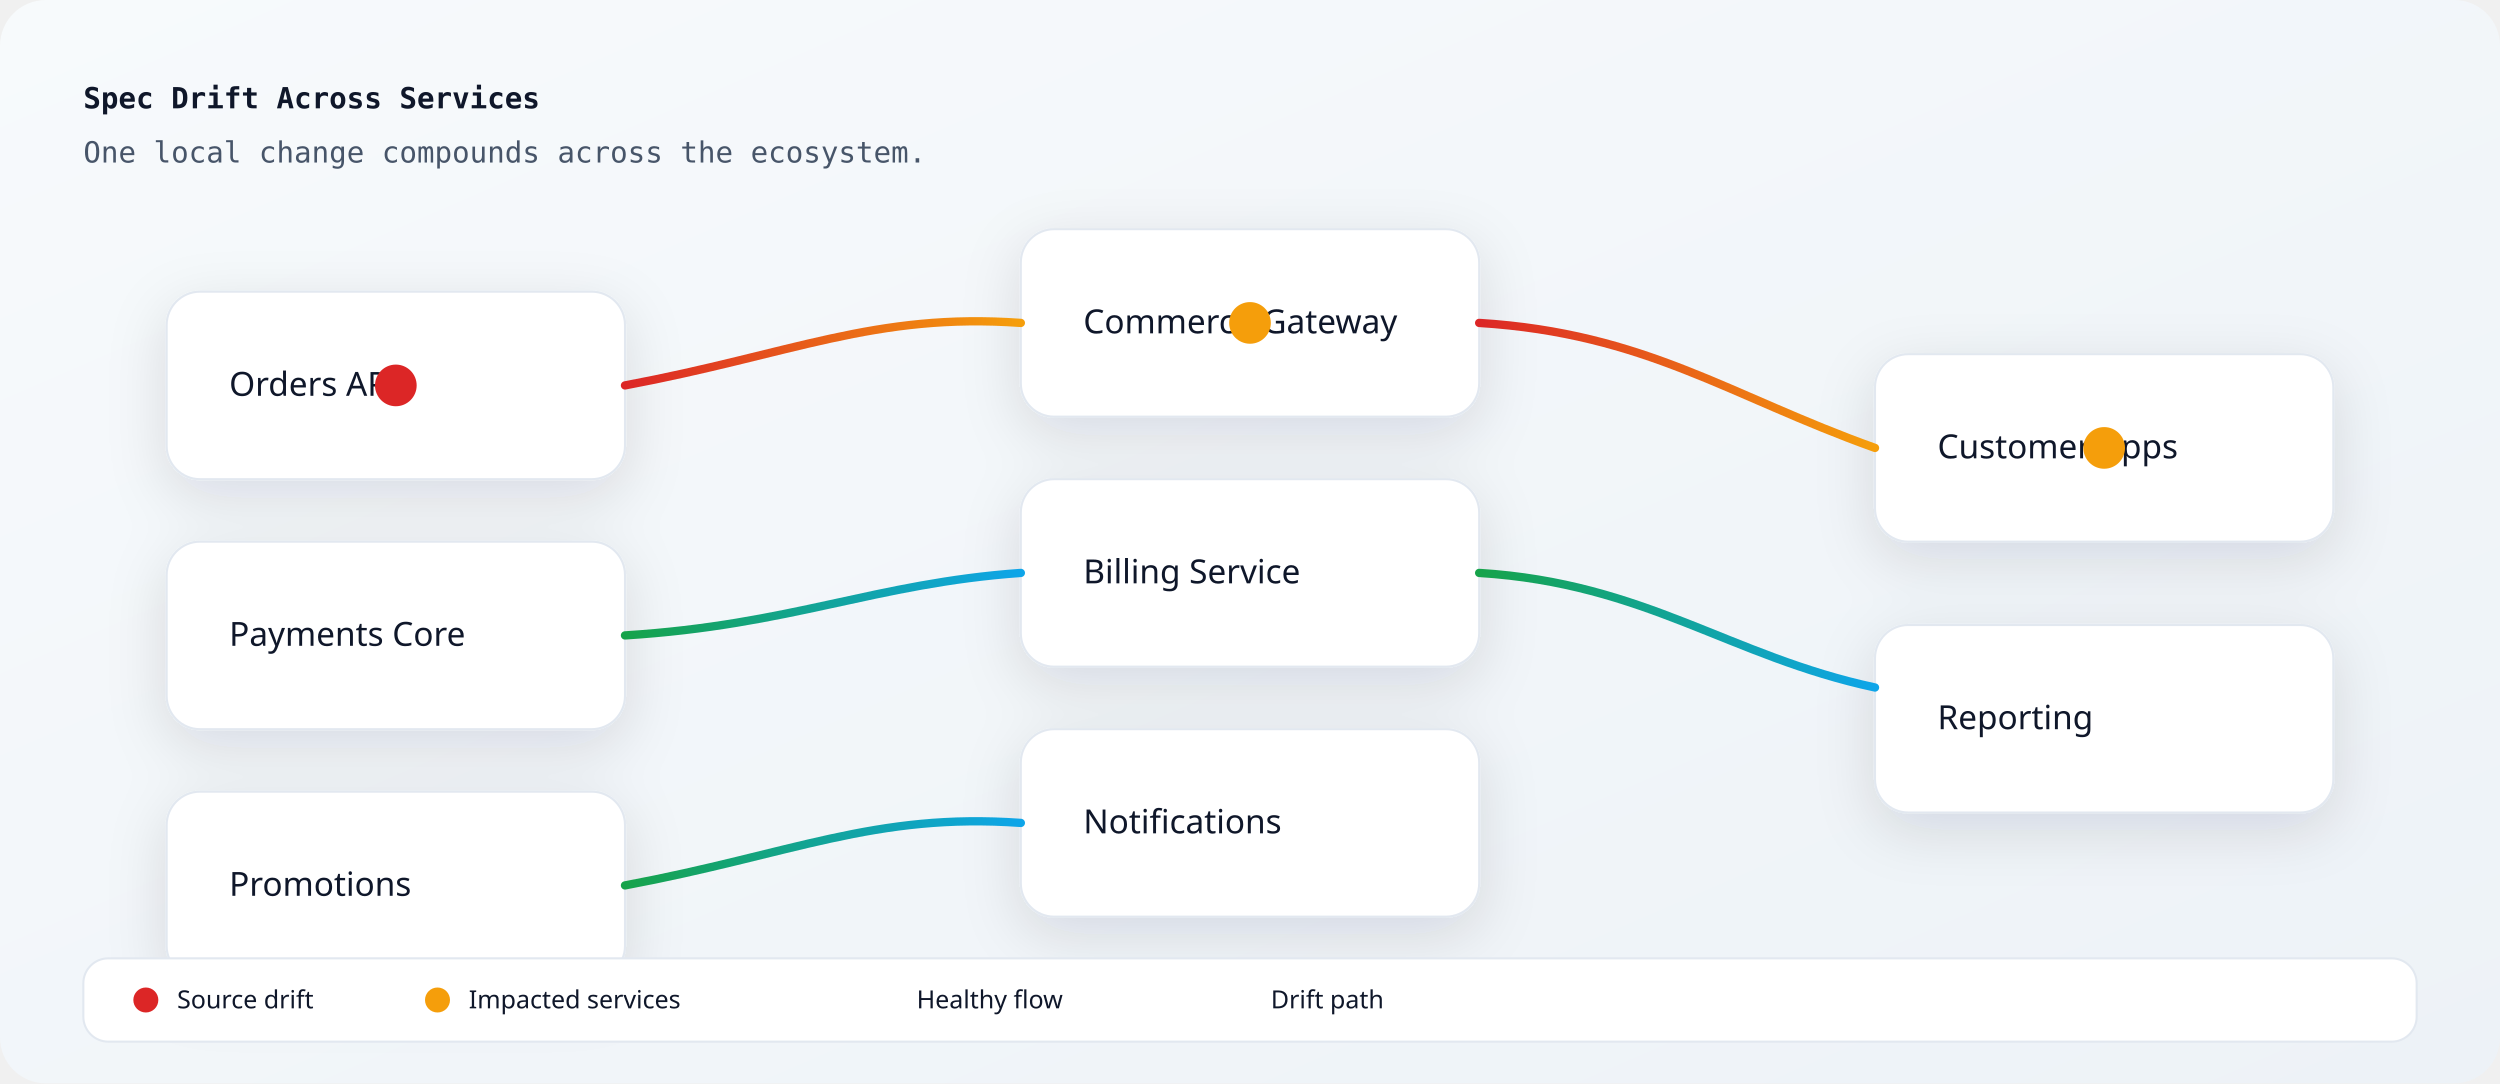
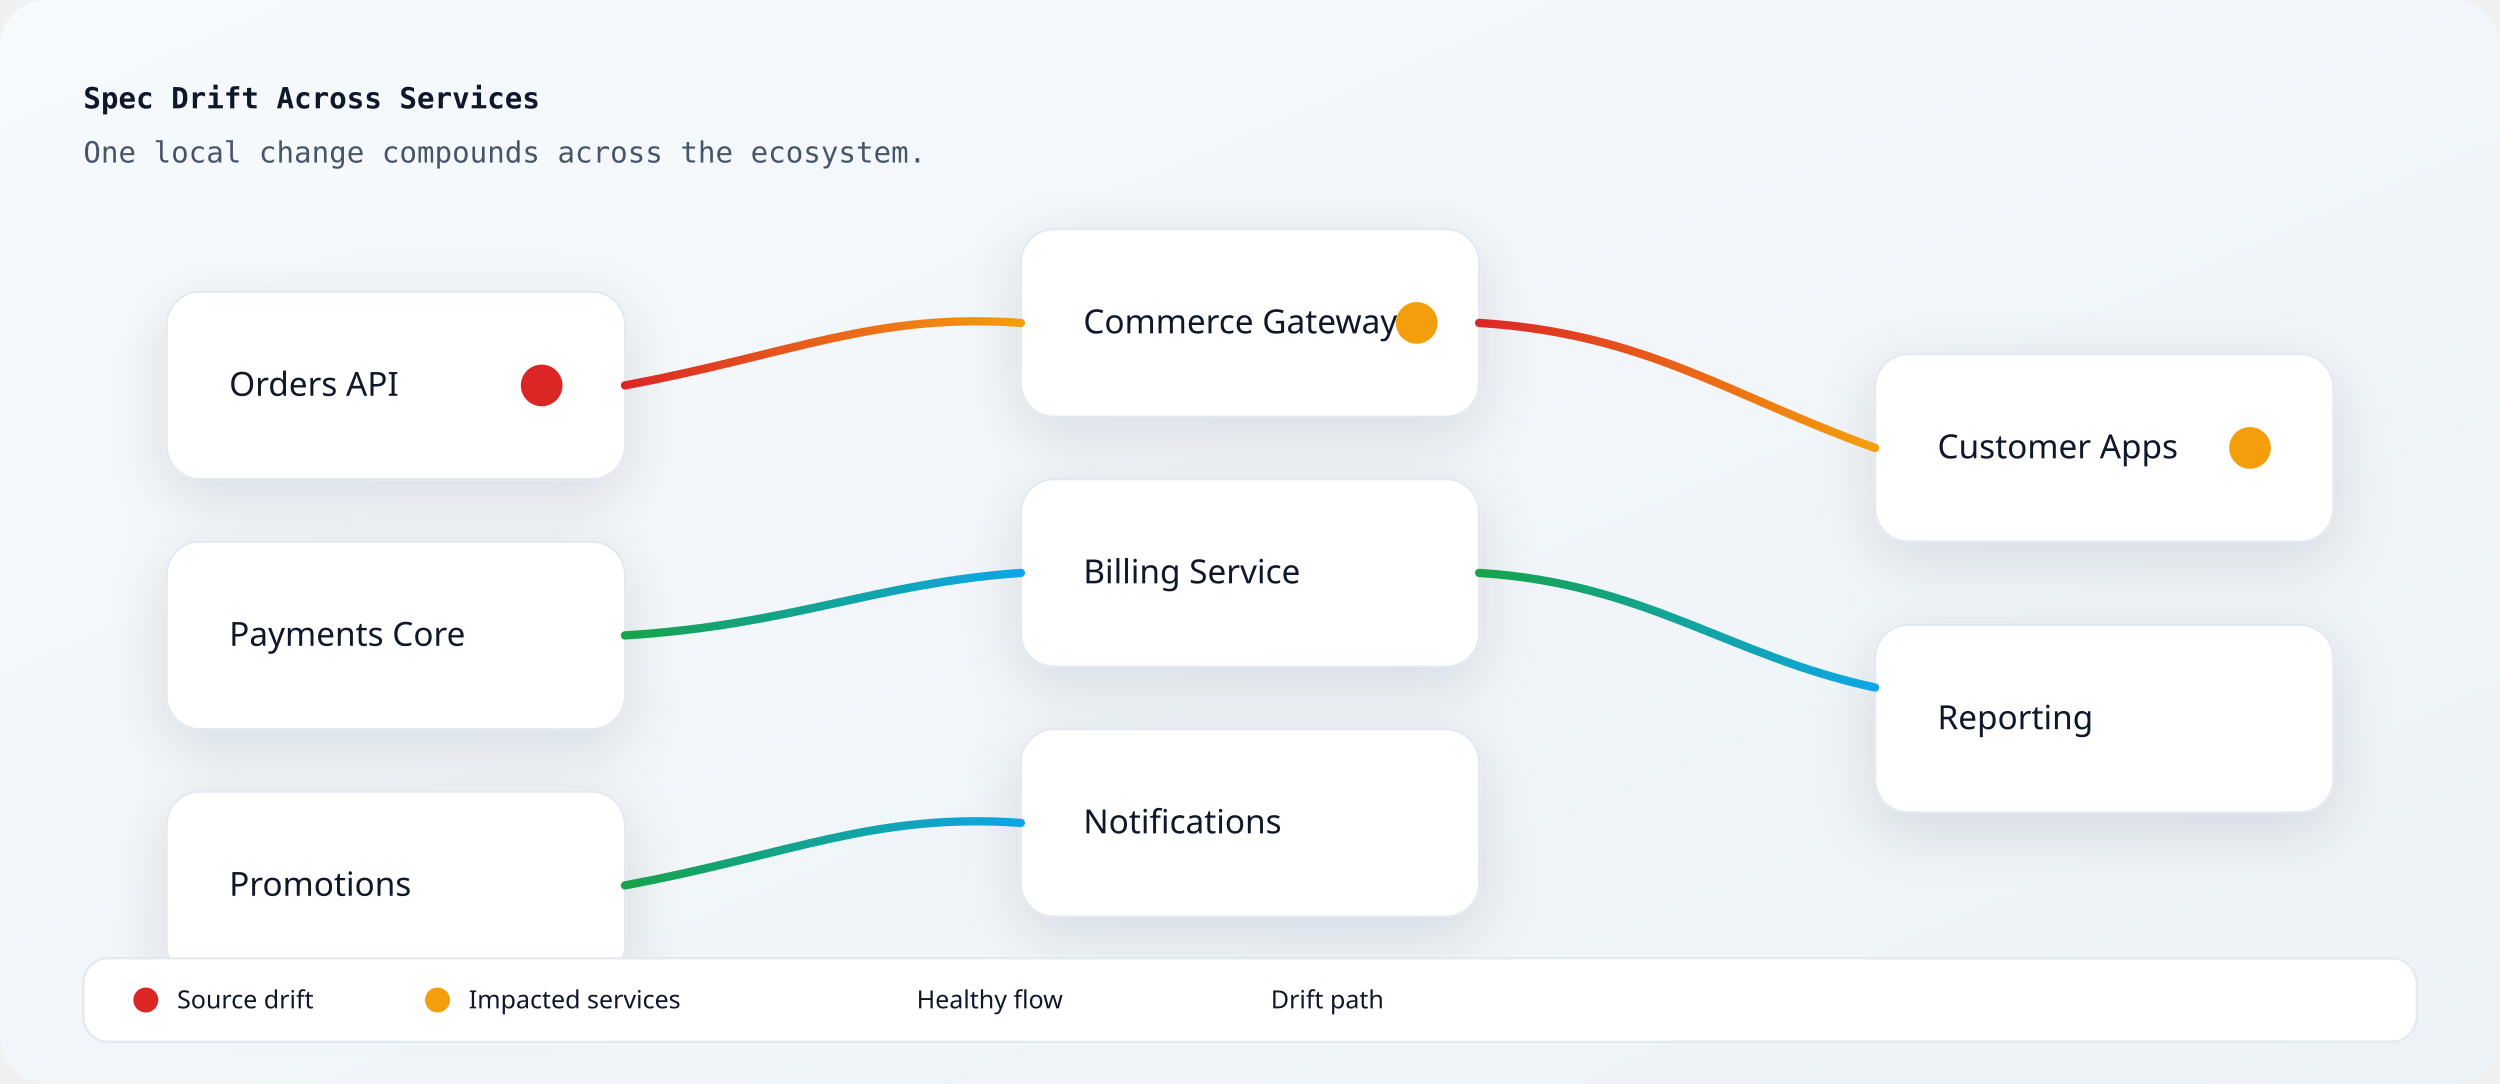
<svg xmlns="http://www.w3.org/2000/svg" width="1200" height="520" viewBox="0 0 1200 520" fill="none">
  <defs>
    <linearGradient id="bg" x1="0" y1="0" x2="1" y2="1">
      <stop offset="0%" stop-color="#f7fafc" />
      <stop offset="100%" stop-color="#edf2f7" />
    </linearGradient>
    <linearGradient id="drift" x1="0" y1="0" x2="1" y2="0">
      <stop offset="0%" stop-color="#dc2626" />
      <stop offset="100%" stop-color="#f59e0b" />
    </linearGradient>
    <linearGradient id="healthy" x1="0" y1="0" x2="1" y2="0">
      <stop offset="0%" stop-color="#16a34a" />
      <stop offset="100%" stop-color="#0ea5e9" />
    </linearGradient>
    <filter id="soft" x="-20%" y="-20%" width="140%" height="140%">
      <feDropShadow dx="0" dy="8" stdDeviation="14" flood-color="#0f172a" flood-opacity="0.12" />
    </filter>
  </defs>
  <rect x="0" y="0" width="1200" height="520" rx="22" fill="url(#bg)" />
  <g font-family="IBM Plex Mono, ui-monospace, SFMono-Regular, Menlo, Monaco, Consolas, monospace" font-size="14" fill="#0f172a">
    <text x="40" y="52" font-weight="700">Spec Drift Across Services</text>
    <text x="40" y="78" fill="#475569">One local change compounds across the ecosystem.</text>
  </g>
  <g filter="url(#soft)">
    <rect x="80" y="140" width="220" height="90" rx="16" fill="#ffffff" stroke="#e2e8f0" />
    <rect x="80" y="260" width="220" height="90" rx="16" fill="#ffffff" stroke="#e2e8f0" />
    <rect x="80" y="380" width="220" height="90" rx="16" fill="#ffffff" stroke="#e2e8f0" />
    <rect x="490" y="110" width="220" height="90" rx="16" fill="#ffffff" stroke="#e2e8f0" />
    <rect x="490" y="230" width="220" height="90" rx="16" fill="#ffffff" stroke="#e2e8f0" />
    <rect x="490" y="350" width="220" height="90" rx="16" fill="#ffffff" stroke="#e2e8f0" />
    <rect x="900" y="170" width="220" height="90" rx="16" fill="#ffffff" stroke="#e2e8f0" />
    <rect x="900" y="300" width="220" height="90" rx="16" fill="#ffffff" stroke="#e2e8f0" />
  </g>
  <g font-family="Archivo Expanded, ui-sans-serif" font-size="16" fill="#0f172a">
    <text x="110" y="190">Orders API</text>
    <text x="110" y="310">Payments Core</text>
    <text x="110" y="430">Promotions</text>
    <text x="520" y="160">Commerce Gateway</text>
    <text x="520" y="280">Billing Service</text>
    <text x="520" y="400">Notifications</text>
    <text x="930" y="220">Customer Apps</text>
    <text x="930" y="350">Reporting</text>
  </g>
  <g stroke-linecap="round" stroke-width="4">
    <path d="M300 185 C380 170, 420 150, 490 155" stroke="url(#drift)" />
    <path d="M300 305 C380 300, 420 280, 490 275" stroke="url(#healthy)" />
    <path d="M300 425 C380 410, 420 390, 490 395" stroke="url(#healthy)" />
    <path d="M710 155 C790 160, 830 190, 900 215" stroke="url(#drift)" />
    <path d="M710 275 C790 280, 830 315, 900 330" stroke="url(#healthy)" />
  </g>
  <g>
-     <circle cx="190" cy="185" r="10" fill="#dc2626" />
-     <circle cx="600" cy="155" r="10" fill="#f59e0b" />
-     <circle cx="1010" cy="215" r="10" fill="#f59e0b" />
+     <circle cx="260" cy="185" r="10" fill="#dc2626" />
+     <circle cx="680" cy="155" r="10" fill="#f59e0b" />
+     <circle cx="1080" cy="215" r="10" fill="#f59e0b" />
  </g>
  <g font-family="IBM Plex Mono, ui-monospace" font-size="12" fill="#0f172a">
    <rect x="40" y="460" width="1120" height="40" rx="12" fill="#ffffff" stroke="#e2e8f0" />
    <circle cx="70" cy="480" r="6" fill="#dc2626" />
    <text x="85" y="484">Source drift</text>
    <circle cx="210" cy="480" r="6" fill="#f59e0b" />
    <text x="225" y="484">Impacted services</text>
    <line x1="390" y1="480" x2="430" y2="480" stroke="url(#healthy)" stroke-width="4" />
    <text x="440" y="484">Healthy flow</text>
    <line x1="560" y1="480" x2="600" y2="480" stroke="url(#drift)" stroke-width="4" />
    <text x="610" y="484">Drift path</text>
  </g>
</svg>
